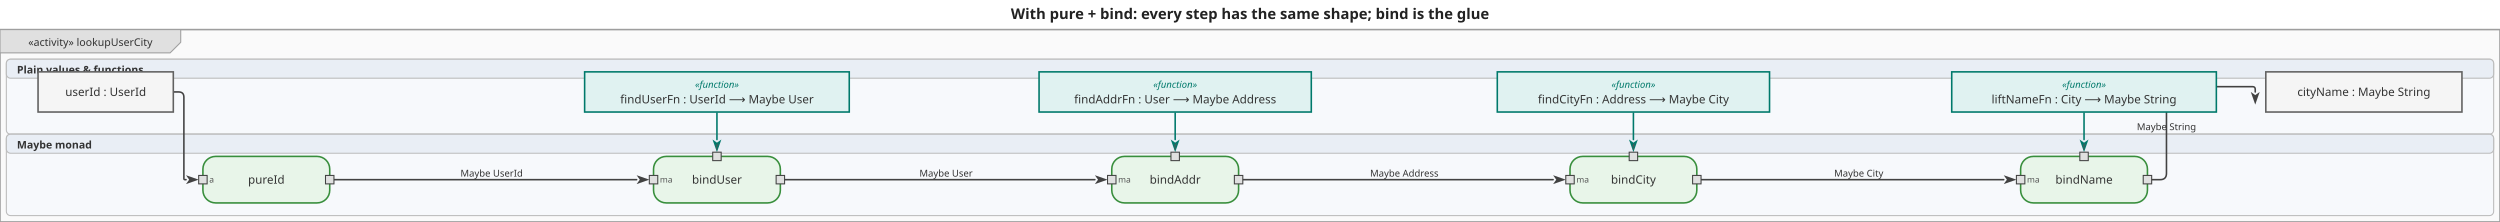
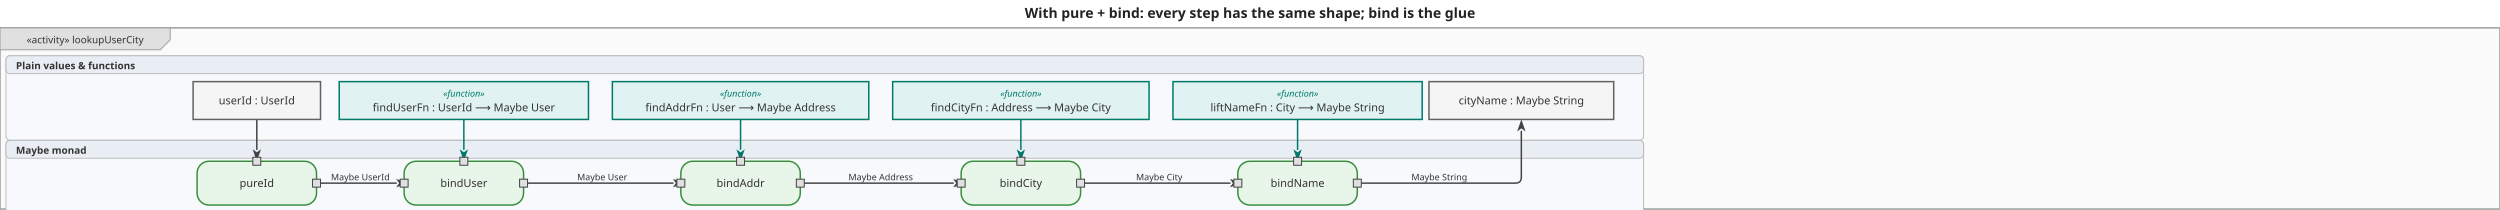
- <svg xmlns="http://www.w3.org/2000/svg" viewBox="0 0 2365.6 210" width="2365.6" height="210">
+ <svg xmlns="http://www.w3.org/2000/svg" viewBox="0 0 2511.6 210" width="2511.6" height="210">
  <defs>
    <marker id="arrowFilled" viewBox="0 0 10 10" refX="0" refY="5" markerWidth="8" markerHeight="8" orient="auto-start-reverse">
      <path d="M0,1.5 L10,5 L0,8.5 L2.5,5 Z" fill="#424242" />
    </marker>
    <marker id="arrowOpen" viewBox="0 0 10 10" refX="0" refY="5" markerWidth="8" markerHeight="8" orient="auto-start-reverse">
      <path d="M0,1.5 L10,5 L0,8.5" fill="none" stroke="#424242" stroke-width="1.25" />
    </marker>
    <marker id="arrowHof" viewBox="0 0 10 10" refX="0" refY="5" markerWidth="8" markerHeight="8" orient="auto-start-reverse">
      <path d="M0,1.5 L10,5 L0,8.5 L2.5,5 Z" fill="#00796b" />
    </marker>
  </defs>
-   <rect width="2365.6" height="210" fill="white" />
-   <text x="1182.8" y="18" text-anchor="middle" font-size="14" font-weight="bold" font-family="sans-serif" fill="#222">With pure + bind: every step has the same shape; bind is the glue</text>
+   <rect width="2511.6" height="210" fill="white" />
+   <text x="1255.8" y="18" text-anchor="middle" font-size="14" font-weight="bold" font-family="sans-serif" fill="#222">With pure + bind: every step has the same shape; bind is the glue</text>
  <g transform="translate(0,28) scale(1)">
-     <rect x="0" y="0" width="2365.6" height="182" fill="#fafafa" stroke="#9e9e9e" stroke-width="1.5" />
+     <rect x="0" y="0" width="2511.6" height="182" fill="#fafafa" stroke="#9e9e9e" stroke-width="1.5" />
    <g class="diagram-frame-tab tab-activity">
      <path d="M0,0 L171,0 L171,12 L161,22 L0,22 Z" fill="#e0e0e0" stroke="#9e9e9e" stroke-width="1" />
      <text x="85.5" y="12" text-anchor="middle" font-size="10" font-family="sans-serif" dominant-baseline="middle" fill="#333">«activity» lookupUserCity</text>
    </g>
    <g class="swimlane lane-plain">
-       <rect x="6" y="28" width="2353.6" height="71" fill="#f7f9fc" stroke="#bbbbbb" stroke-width="1" rx="4" ry="4" />
-       <rect x="6" y="28" width="2353.6" height="18" fill="#e9eef5" stroke="#bbbbbb" stroke-width="1" rx="4" ry="4" />
+       <rect x="6" y="28" width="1645.2" height="85" fill="#f7f9fc" stroke="#bbbbbb" stroke-width="1" rx="4" ry="4" />
+       <rect x="6" y="28" width="1645.2" height="18" fill="#e9eef5" stroke="#bbbbbb" stroke-width="1" rx="4" ry="4" />
      <text x="16" y="38" text-anchor="start" font-size="10" font-weight="bold" font-family="sans-serif" dominant-baseline="middle" fill="#333">Plain values &amp; functions</text>
    </g>
    <g class="swimlane lane-monad">
-       <rect x="6" y="99" width="2353.6" height="77" fill="#f7f9fc" stroke="#bbbbbb" stroke-width="1" rx="4" ry="4" />
-       <rect x="6" y="99" width="2353.6" height="18" fill="#e9eef5" stroke="#bbbbbb" stroke-width="1" rx="4" ry="4" />
-       <text x="16" y="109" text-anchor="start" font-size="10" font-weight="bold" font-family="sans-serif" dominant-baseline="middle" fill="#333">Maybe monad</text>
+       <rect x="6" y="113" width="1645.2" height="77" fill="#f7f9fc" stroke="#bbbbbb" stroke-width="1" rx="4" ry="4" />
+       <rect x="6" y="113" width="1645.2" height="18" fill="#e9eef5" stroke="#bbbbbb" stroke-width="1" rx="4" ry="4" />
+       <text x="16" y="123" text-anchor="start" font-size="10" font-weight="bold" font-family="sans-serif" dominant-baseline="middle" fill="#333">Maybe monad</text>
    </g>
    <g class="edge">
-       <path d="M164.0,59.0 L169.0,59.0 Q174.0,59.0 174.0,64.0 L174.0,141.0 Q174.0,142.0 175.0,142.0 L176.0,142.0" fill="none" stroke="#424242" stroke-width="1.5" stroke-linejoin="round" stroke-linecap="round" marker-end="url(#arrowFilled)" />
+       <path d="M258.0,92.0 L258.0,122.0" fill="none" stroke="#424242" stroke-width="1.5" stroke-linejoin="round" stroke-linecap="round" marker-end="url(#arrowFilled)" />
    </g>
    <g class="edge">
-       <path d="M316.0,142.0 L602.4,142.0" fill="none" stroke="#424242" stroke-width="1.5" stroke-linejoin="round" stroke-linecap="round" marker-end="url(#arrowFilled)" />
-       <text x="465.2" y="136" text-anchor="middle" dominant-baseline="middle" font-size="9" font-family="sans-serif" fill="#333">Maybe UserId</text>
+       <path d="M314.0,156.0 L398.0,156.0" fill="none" stroke="#424242" stroke-width="1.5" stroke-linejoin="round" stroke-linecap="round" marker-end="url(#arrowFilled)" />
+       <text x="362" y="150" text-anchor="middle" dominant-baseline="middle" font-size="9" font-family="sans-serif" fill="#333">Maybe UserId</text>
    </g>
    <g class="edge">
-       <path d="M742.4,142.0 L1036.0,142.0" fill="none" stroke="#424242" stroke-width="1.5" stroke-linejoin="round" stroke-linecap="round" marker-end="url(#arrowFilled)" />
-       <text x="895.2" y="136" text-anchor="middle" dominant-baseline="middle" font-size="9" font-family="sans-serif" fill="#333">Maybe User</text>
+       <path d="M522.0,156.0 L676.0,156.0" fill="none" stroke="#424242" stroke-width="1.5" stroke-linejoin="round" stroke-linecap="round" marker-end="url(#arrowFilled)" />
+       <text x="605" y="150" text-anchor="middle" dominant-baseline="middle" font-size="9" font-family="sans-serif" fill="#333">Maybe User</text>
    </g>
    <g class="edge">
-       <path d="M1176.0,142.0 L1469.6,142.0" fill="none" stroke="#424242" stroke-width="1.5" stroke-linejoin="round" stroke-linecap="round" marker-end="url(#arrowFilled)" />
-       <text x="1328.8" y="136" text-anchor="middle" dominant-baseline="middle" font-size="9" font-family="sans-serif" fill="#333">Maybe Address</text>
+       <path d="M800.0,156.0 L957.6,156.0" fill="none" stroke="#424242" stroke-width="1.5" stroke-linejoin="round" stroke-linecap="round" marker-end="url(#arrowFilled)" />
+       <text x="884.8" y="150" text-anchor="middle" dominant-baseline="middle" font-size="9" font-family="sans-serif" fill="#333">Maybe Address</text>
    </g>
    <g class="edge">
-       <path d="M1609.6,142.0 L1896.0,142.0" fill="none" stroke="#424242" stroke-width="1.5" stroke-linejoin="round" stroke-linecap="round" marker-end="url(#arrowFilled)" />
-       <text x="1758.8" y="136" text-anchor="middle" dominant-baseline="middle" font-size="9" font-family="sans-serif" fill="#333">Maybe City</text>
+       <path d="M1081.6,156.0 L1235.6,156.0" fill="none" stroke="#424242" stroke-width="1.5" stroke-linejoin="round" stroke-linecap="round" marker-end="url(#arrowFilled)" />
+       <text x="1164.6" y="150" text-anchor="middle" dominant-baseline="middle" font-size="9" font-family="sans-serif" fill="#333">Maybe City</text>
    </g>
    <g class="edge">
-       <path d="M2036.0,142.0 L2044.0,142.0 Q2050.0,142.0 2050.0,136.0 L2050.0,60.0 Q2050.0,54.0 2056.0,54.0 L2131.5,54.0 Q2134.0,54.0 2134.0,56.5 L2134.0,59.0 L2134.0,59.0" fill="none" stroke="#424242" stroke-width="1.5" stroke-linejoin="round" stroke-linecap="round" marker-end="url(#arrowFilled)" />
-       <text x="2050" y="92" text-anchor="middle" dominant-baseline="middle" font-size="9" font-family="sans-serif" fill="#333">Maybe String</text>
+       <path d="M1359.6,156.0 L1522.4,156.0 Q1528.4,156.0 1528.4,150.0 L1528.4,104.0" fill="none" stroke="#424242" stroke-width="1.5" stroke-linejoin="round" stroke-linecap="round" marker-end="url(#arrowFilled)" />
+       <text x="1446" y="150" text-anchor="middle" dominant-baseline="middle" font-size="9" font-family="sans-serif" fill="#333">Maybe String</text>
    </g>
    <g class="edge hof-edge">
-       <path d="M678.4,79.0 L678.4,104.0" fill="none" stroke="#00796b" stroke-width="1.5" stroke-linejoin="round" stroke-linecap="round" marker-end="url(#arrowHof)" />
+       <path d="M466.0,92.0 L466.0,122.0" fill="none" stroke="#00796b" stroke-width="1.5" stroke-linejoin="round" stroke-linecap="round" marker-end="url(#arrowHof)" />
    </g>
    <g class="edge hof-edge">
-       <path d="M1112.0,79.0 L1112.0,104.0" fill="none" stroke="#00796b" stroke-width="1.5" stroke-linejoin="round" stroke-linecap="round" marker-end="url(#arrowHof)" />
+       <path d="M744.0,92.0 L744.0,122.0" fill="none" stroke="#00796b" stroke-width="1.5" stroke-linejoin="round" stroke-linecap="round" marker-end="url(#arrowHof)" />
    </g>
    <g class="edge hof-edge">
-       <path d="M1545.6,79.0 L1545.6,104.0" fill="none" stroke="#00796b" stroke-width="1.5" stroke-linejoin="round" stroke-linecap="round" marker-end="url(#arrowHof)" />
+       <path d="M1025.6,92.0 L1025.6,122.0" fill="none" stroke="#00796b" stroke-width="1.5" stroke-linejoin="round" stroke-linecap="round" marker-end="url(#arrowHof)" />
    </g>
    <g class="edge hof-edge">
-       <path d="M1972.0,79.0 L1972.0,104.0" fill="none" stroke="#00796b" stroke-width="1.5" stroke-linejoin="round" stroke-linecap="round" marker-end="url(#arrowHof)" />
+       <path d="M1303.6,92.0 L1303.6,122.0" fill="none" stroke="#00796b" stroke-width="1.5" stroke-linejoin="round" stroke-linecap="round" marker-end="url(#arrowHof)" />
    </g>
    <g class="action-node">
-       <rect x="192" y="120" width="120" height="44" rx="12" fill="#e8f5e9" stroke="#388e3c" stroke-width="1.5" />
-       <text class="action-label" x="252" y="142" text-anchor="middle" font-size="11" font-family="sans-serif" dominant-baseline="middle" fill="#333">pureId</text>
+       <rect x="198" y="134" width="120" height="44" rx="12" fill="#e8f5e9" stroke="#388e3c" stroke-width="1.5" />
+       <text class="action-label" x="258" y="156" text-anchor="middle" font-size="11" font-family="sans-serif" dominant-baseline="middle" fill="#333">pureId</text>
      <g class="pin pin-in">
-         <rect x="188" y="138" width="8" height="8" fill="#e0e0e0" stroke="#424242" stroke-width="1" />
-         <text x="198" y="142" text-anchor="start" dominant-baseline="middle" font-size="8" font-family="sans-serif" fill="#555">a</text>
+         <rect x="254" y="130" width="8" height="8" fill="#e0e0e0" stroke="#424242" stroke-width="1" />
      </g>
      <g class="pin pin-out">
-         <rect x="308" y="138" width="8" height="8" fill="#e0e0e0" stroke="#424242" stroke-width="1" />
+         <rect x="314" y="152" width="8" height="8" fill="#e0e0e0" stroke="#424242" stroke-width="1" />
      </g>
    </g>
    <g class="action-node">
-       <rect x="618.4" y="120" width="120" height="44" rx="12" fill="#e8f5e9" stroke="#388e3c" stroke-width="1.5" />
-       <text class="action-label" x="678.4" y="142" text-anchor="middle" font-size="11" font-family="sans-serif" dominant-baseline="middle" fill="#333">bindUser</text>
+       <rect x="406" y="134" width="120" height="44" rx="12" fill="#e8f5e9" stroke="#388e3c" stroke-width="1.5" />
+       <text class="action-label" x="466" y="156" text-anchor="middle" font-size="11" font-family="sans-serif" dominant-baseline="middle" fill="#333">bindUser</text>
      <g class="pin pin-in">
-         <rect x="614.4" y="138" width="8" height="8" fill="#e0e0e0" stroke="#424242" stroke-width="1" />
-         <text x="624.4" y="142" text-anchor="start" dominant-baseline="middle" font-size="8" font-family="sans-serif" fill="#555">ma</text>
+         <rect x="402" y="152" width="8" height="8" fill="#e0e0e0" stroke="#424242" stroke-width="1" />
      </g>
      <g class="pin pin-in">
-         <rect x="674.4" y="116" width="8" height="8" fill="#e0e0e0" stroke="#424242" stroke-width="1" />
-         <text x="678.4" y="114" text-anchor="middle" dominant-baseline="alphabetic" font-size="8" font-family="sans-serif" fill="#555">f</text>
+         <rect x="462" y="130" width="8" height="8" fill="#e0e0e0" stroke="#424242" stroke-width="1" />
      </g>
      <g class="pin pin-out">
-         <rect x="734.4" y="138" width="8" height="8" fill="#e0e0e0" stroke="#424242" stroke-width="1" />
+         <rect x="522" y="152" width="8" height="8" fill="#e0e0e0" stroke="#424242" stroke-width="1" />
      </g>
    </g>
    <g class="action-node">
-       <rect x="1052" y="120" width="120" height="44" rx="12" fill="#e8f5e9" stroke="#388e3c" stroke-width="1.5" />
-       <text class="action-label" x="1112" y="142" text-anchor="middle" font-size="11" font-family="sans-serif" dominant-baseline="middle" fill="#333">bindAddr</text>
+       <rect x="684" y="134" width="120" height="44" rx="12" fill="#e8f5e9" stroke="#388e3c" stroke-width="1.5" />
+       <text class="action-label" x="744" y="156" text-anchor="middle" font-size="11" font-family="sans-serif" dominant-baseline="middle" fill="#333">bindAddr</text>
      <g class="pin pin-in">
-         <rect x="1048" y="138" width="8" height="8" fill="#e0e0e0" stroke="#424242" stroke-width="1" />
-         <text x="1058" y="142" text-anchor="start" dominant-baseline="middle" font-size="8" font-family="sans-serif" fill="#555">ma</text>
+         <rect x="680" y="152" width="8" height="8" fill="#e0e0e0" stroke="#424242" stroke-width="1" />
      </g>
      <g class="pin pin-in">
-         <rect x="1108" y="116" width="8" height="8" fill="#e0e0e0" stroke="#424242" stroke-width="1" />
-         <text x="1112" y="114" text-anchor="middle" dominant-baseline="alphabetic" font-size="8" font-family="sans-serif" fill="#555">f</text>
+         <rect x="740" y="130" width="8" height="8" fill="#e0e0e0" stroke="#424242" stroke-width="1" />
      </g>
      <g class="pin pin-out">
-         <rect x="1168" y="138" width="8" height="8" fill="#e0e0e0" stroke="#424242" stroke-width="1" />
+         <rect x="800" y="152" width="8" height="8" fill="#e0e0e0" stroke="#424242" stroke-width="1" />
      </g>
    </g>
    <g class="action-node">
-       <rect x="1485.6" y="120" width="120" height="44" rx="12" fill="#e8f5e9" stroke="#388e3c" stroke-width="1.5" />
-       <text class="action-label" x="1545.6" y="142" text-anchor="middle" font-size="11" font-family="sans-serif" dominant-baseline="middle" fill="#333">bindCity</text>
+       <rect x="965.6" y="134" width="120" height="44" rx="12" fill="#e8f5e9" stroke="#388e3c" stroke-width="1.5" />
+       <text class="action-label" x="1025.6" y="156" text-anchor="middle" font-size="11" font-family="sans-serif" dominant-baseline="middle" fill="#333">bindCity</text>
      <g class="pin pin-in">
-         <rect x="1481.6" y="138" width="8" height="8" fill="#e0e0e0" stroke="#424242" stroke-width="1" />
-         <text x="1491.6" y="142" text-anchor="start" dominant-baseline="middle" font-size="8" font-family="sans-serif" fill="#555">ma</text>
+         <rect x="961.6" y="152" width="8" height="8" fill="#e0e0e0" stroke="#424242" stroke-width="1" />
      </g>
      <g class="pin pin-in">
-         <rect x="1541.6" y="116" width="8" height="8" fill="#e0e0e0" stroke="#424242" stroke-width="1" />
-         <text x="1545.6" y="114" text-anchor="middle" dominant-baseline="alphabetic" font-size="8" font-family="sans-serif" fill="#555">f</text>
+         <rect x="1021.6" y="130" width="8" height="8" fill="#e0e0e0" stroke="#424242" stroke-width="1" />
      </g>
      <g class="pin pin-out">
-         <rect x="1601.6" y="138" width="8" height="8" fill="#e0e0e0" stroke="#424242" stroke-width="1" />
+         <rect x="1081.6" y="152" width="8" height="8" fill="#e0e0e0" stroke="#424242" stroke-width="1" />
      </g>
    </g>
    <g class="action-node">
-       <rect x="1912" y="120" width="120" height="44" rx="12" fill="#e8f5e9" stroke="#388e3c" stroke-width="1.5" />
-       <text class="action-label" x="1972" y="142" text-anchor="middle" font-size="11" font-family="sans-serif" dominant-baseline="middle" fill="#333">bindName</text>
+       <rect x="1243.6" y="134" width="120" height="44" rx="12" fill="#e8f5e9" stroke="#388e3c" stroke-width="1.5" />
+       <text class="action-label" x="1303.6" y="156" text-anchor="middle" font-size="11" font-family="sans-serif" dominant-baseline="middle" fill="#333">bindName</text>
      <g class="pin pin-in">
-         <rect x="1908" y="138" width="8" height="8" fill="#e0e0e0" stroke="#424242" stroke-width="1" />
-         <text x="1918" y="142" text-anchor="start" dominant-baseline="middle" font-size="8" font-family="sans-serif" fill="#555">ma</text>
+         <rect x="1239.6" y="152" width="8" height="8" fill="#e0e0e0" stroke="#424242" stroke-width="1" />
      </g>
      <g class="pin pin-in">
-         <rect x="1968" y="116" width="8" height="8" fill="#e0e0e0" stroke="#424242" stroke-width="1" />
-         <text x="1972" y="114" text-anchor="middle" dominant-baseline="alphabetic" font-size="8" font-family="sans-serif" fill="#555">f</text>
+         <rect x="1299.6" y="130" width="8" height="8" fill="#e0e0e0" stroke="#424242" stroke-width="1" />
      </g>
      <g class="pin pin-out">
-         <rect x="2028" y="138" width="8" height="8" fill="#e0e0e0" stroke="#424242" stroke-width="1" />
+         <rect x="1359.6" y="152" width="8" height="8" fill="#e0e0e0" stroke="#424242" stroke-width="1" />
      </g>
    </g>
    <g class="object-node">
-       <rect x="36" y="40" width="128" height="38" fill="#f5f5f5" stroke="#616161" stroke-width="1.5" />
-       <text x="100" y="59" text-anchor="middle" font-size="11" font-family="sans-serif" dominant-baseline="middle" fill="#333">userId : UserId</text>
+       <rect x="194" y="54" width="128" height="38" fill="#f5f5f5" stroke="#616161" stroke-width="1.5" />
+       <text x="258" y="73" text-anchor="middle" font-size="11" font-family="sans-serif" dominant-baseline="middle" fill="#333">userId : UserId</text>
    </g>
    <g class="object-node hof">
-       <rect x="553.2" y="40" width="250.4" height="38" fill="#e0f2f1" stroke="#00796b" stroke-width="1.5" />
-       <text x="678.4" y="52" text-anchor="middle" font-size="9" font-style="italic" font-family="sans-serif" dominant-baseline="middle" fill="#00796b">«function»</text>
-       <text x="678.4" y="66" text-anchor="middle" font-size="11" font-family="sans-serif" dominant-baseline="middle" fill="#333">findUserFn : UserId ⟶ Maybe User</text>
+       <rect x="340.8" y="54" width="250.4" height="38" fill="#e0f2f1" stroke="#00796b" stroke-width="1.5" />
+       <text x="466" y="66" text-anchor="middle" font-size="9" font-style="italic" font-family="sans-serif" dominant-baseline="middle" fill="#00796b">«function»</text>
+       <text x="466" y="80" text-anchor="middle" font-size="11" font-family="sans-serif" dominant-baseline="middle" fill="#333">findUserFn : UserId ⟶ Maybe User</text>
    </g>
    <g class="object-node hof">
-       <rect x="983.2" y="40" width="257.6" height="38" fill="#e0f2f1" stroke="#00796b" stroke-width="1.5" />
-       <text x="1112" y="52" text-anchor="middle" font-size="9" font-style="italic" font-family="sans-serif" dominant-baseline="middle" fill="#00796b">«function»</text>
-       <text x="1112" y="66" text-anchor="middle" font-size="11" font-family="sans-serif" dominant-baseline="middle" fill="#333">findAddrFn : User ⟶ Maybe Address</text>
+       <rect x="615.2" y="54" width="257.6" height="38" fill="#e0f2f1" stroke="#00796b" stroke-width="1.5" />
+       <text x="744" y="66" text-anchor="middle" font-size="9" font-style="italic" font-family="sans-serif" dominant-baseline="middle" fill="#00796b">«function»</text>
+       <text x="744" y="80" text-anchor="middle" font-size="11" font-family="sans-serif" dominant-baseline="middle" fill="#333">findAddrFn : User ⟶ Maybe Address</text>
    </g>
    <g class="object-node hof">
-       <rect x="1416.8" y="40" width="257.6" height="38" fill="#e0f2f1" stroke="#00796b" stroke-width="1.5" />
-       <text x="1545.6" y="52" text-anchor="middle" font-size="9" font-style="italic" font-family="sans-serif" dominant-baseline="middle" fill="#00796b">«function»</text>
-       <text x="1545.6" y="66" text-anchor="middle" font-size="11" font-family="sans-serif" dominant-baseline="middle" fill="#333">findCityFn : Address ⟶ Maybe City</text>
+       <rect x="896.8" y="54" width="257.6" height="38" fill="#e0f2f1" stroke="#00796b" stroke-width="1.5" />
+       <text x="1025.6" y="66" text-anchor="middle" font-size="9" font-style="italic" font-family="sans-serif" dominant-baseline="middle" fill="#00796b">«function»</text>
+       <text x="1025.6" y="80" text-anchor="middle" font-size="11" font-family="sans-serif" dominant-baseline="middle" fill="#333">findCityFn : Address ⟶ Maybe City</text>
    </g>
    <g class="object-node hof">
-       <rect x="1846.8" y="40" width="250.4" height="38" fill="#e0f2f1" stroke="#00796b" stroke-width="1.5" />
-       <text x="1972" y="52" text-anchor="middle" font-size="9" font-style="italic" font-family="sans-serif" dominant-baseline="middle" fill="#00796b">«function»</text>
-       <text x="1972" y="66" text-anchor="middle" font-size="11" font-family="sans-serif" dominant-baseline="middle" fill="#333">liftNameFn : City ⟶ Maybe String</text>
+       <rect x="1178.4" y="54" width="250.4" height="38" fill="#e0f2f1" stroke="#00796b" stroke-width="1.5" />
+       <text x="1303.6" y="66" text-anchor="middle" font-size="9" font-style="italic" font-family="sans-serif" dominant-baseline="middle" fill="#00796b">«function»</text>
+       <text x="1303.6" y="80" text-anchor="middle" font-size="11" font-family="sans-serif" dominant-baseline="middle" fill="#333">liftNameFn : City ⟶ Maybe String</text>
    </g>
    <g class="object-node">
-       <rect x="2144" y="40" width="185.6" height="38" fill="#f5f5f5" stroke="#616161" stroke-width="1.5" />
-       <text x="2236.8" y="59" text-anchor="middle" font-size="11" font-family="sans-serif" dominant-baseline="middle" fill="#333">cityName : Maybe String</text>
+       <rect x="1435.6" y="54" width="185.6" height="38" fill="#f5f5f5" stroke="#616161" stroke-width="1.5" />
+       <text x="1528.4" y="73" text-anchor="middle" font-size="11" font-family="sans-serif" dominant-baseline="middle" fill="#333">cityName : Maybe String</text>
    </g>
  </g>
</svg>
